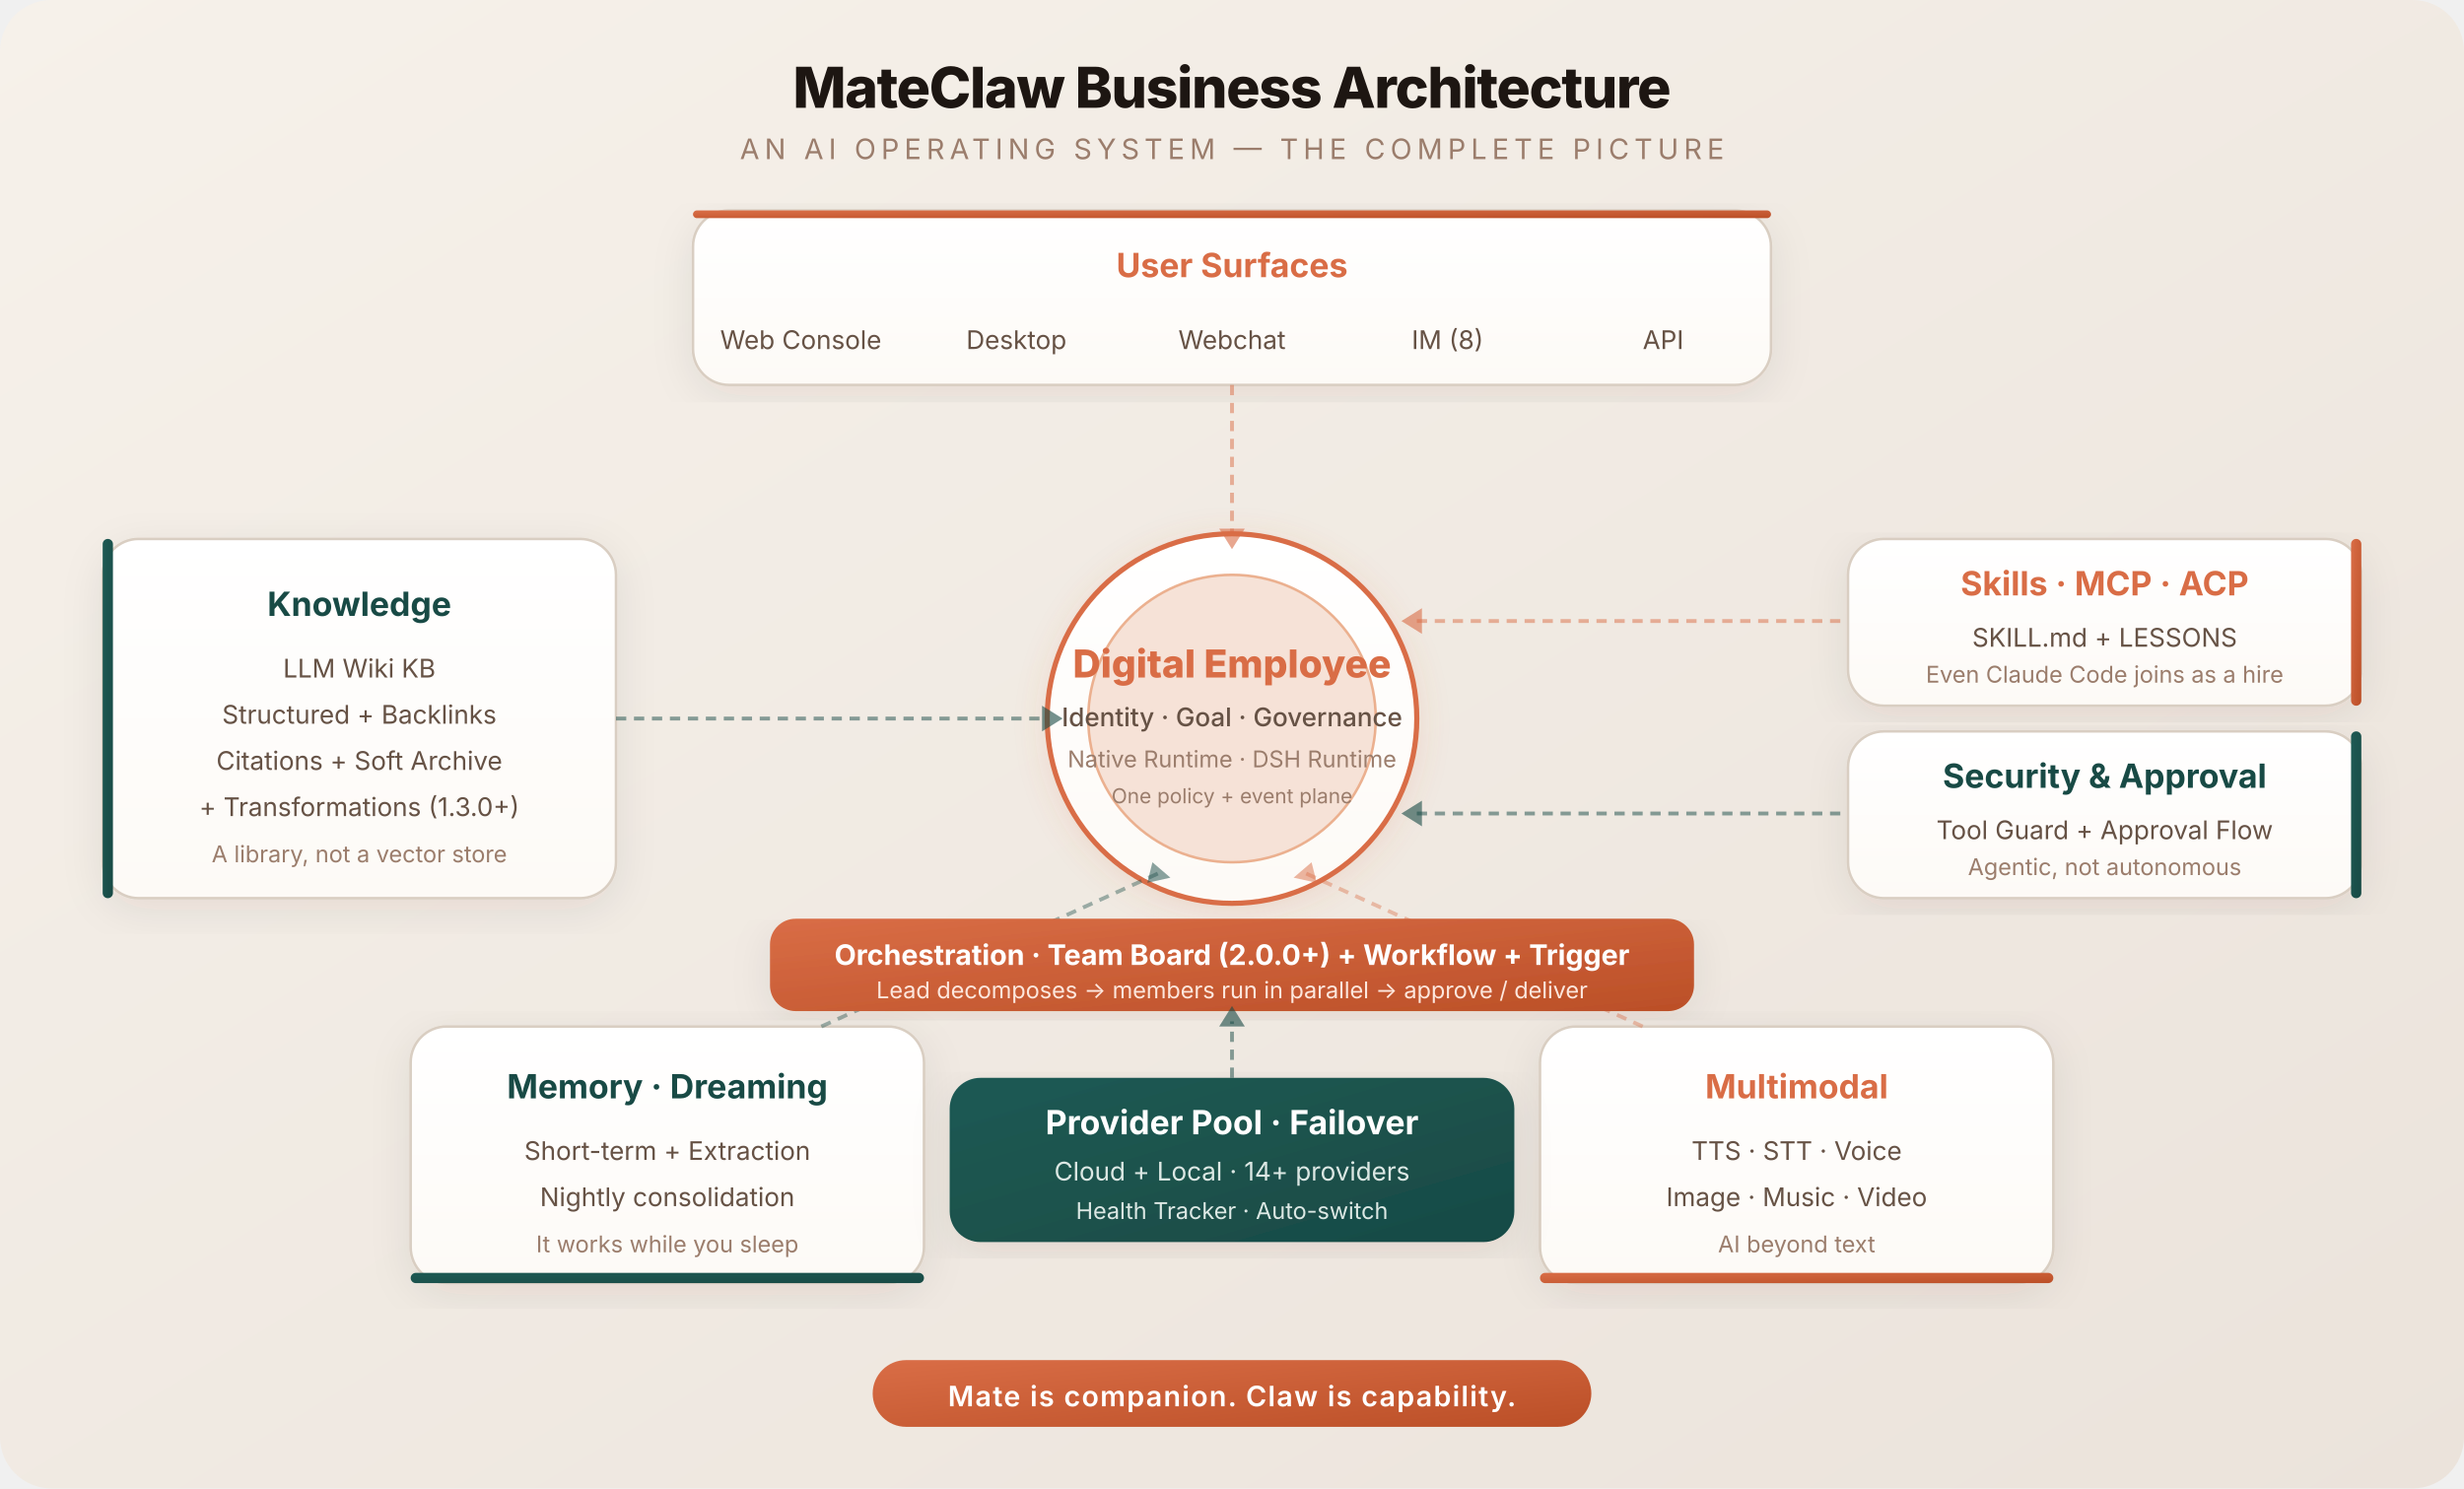
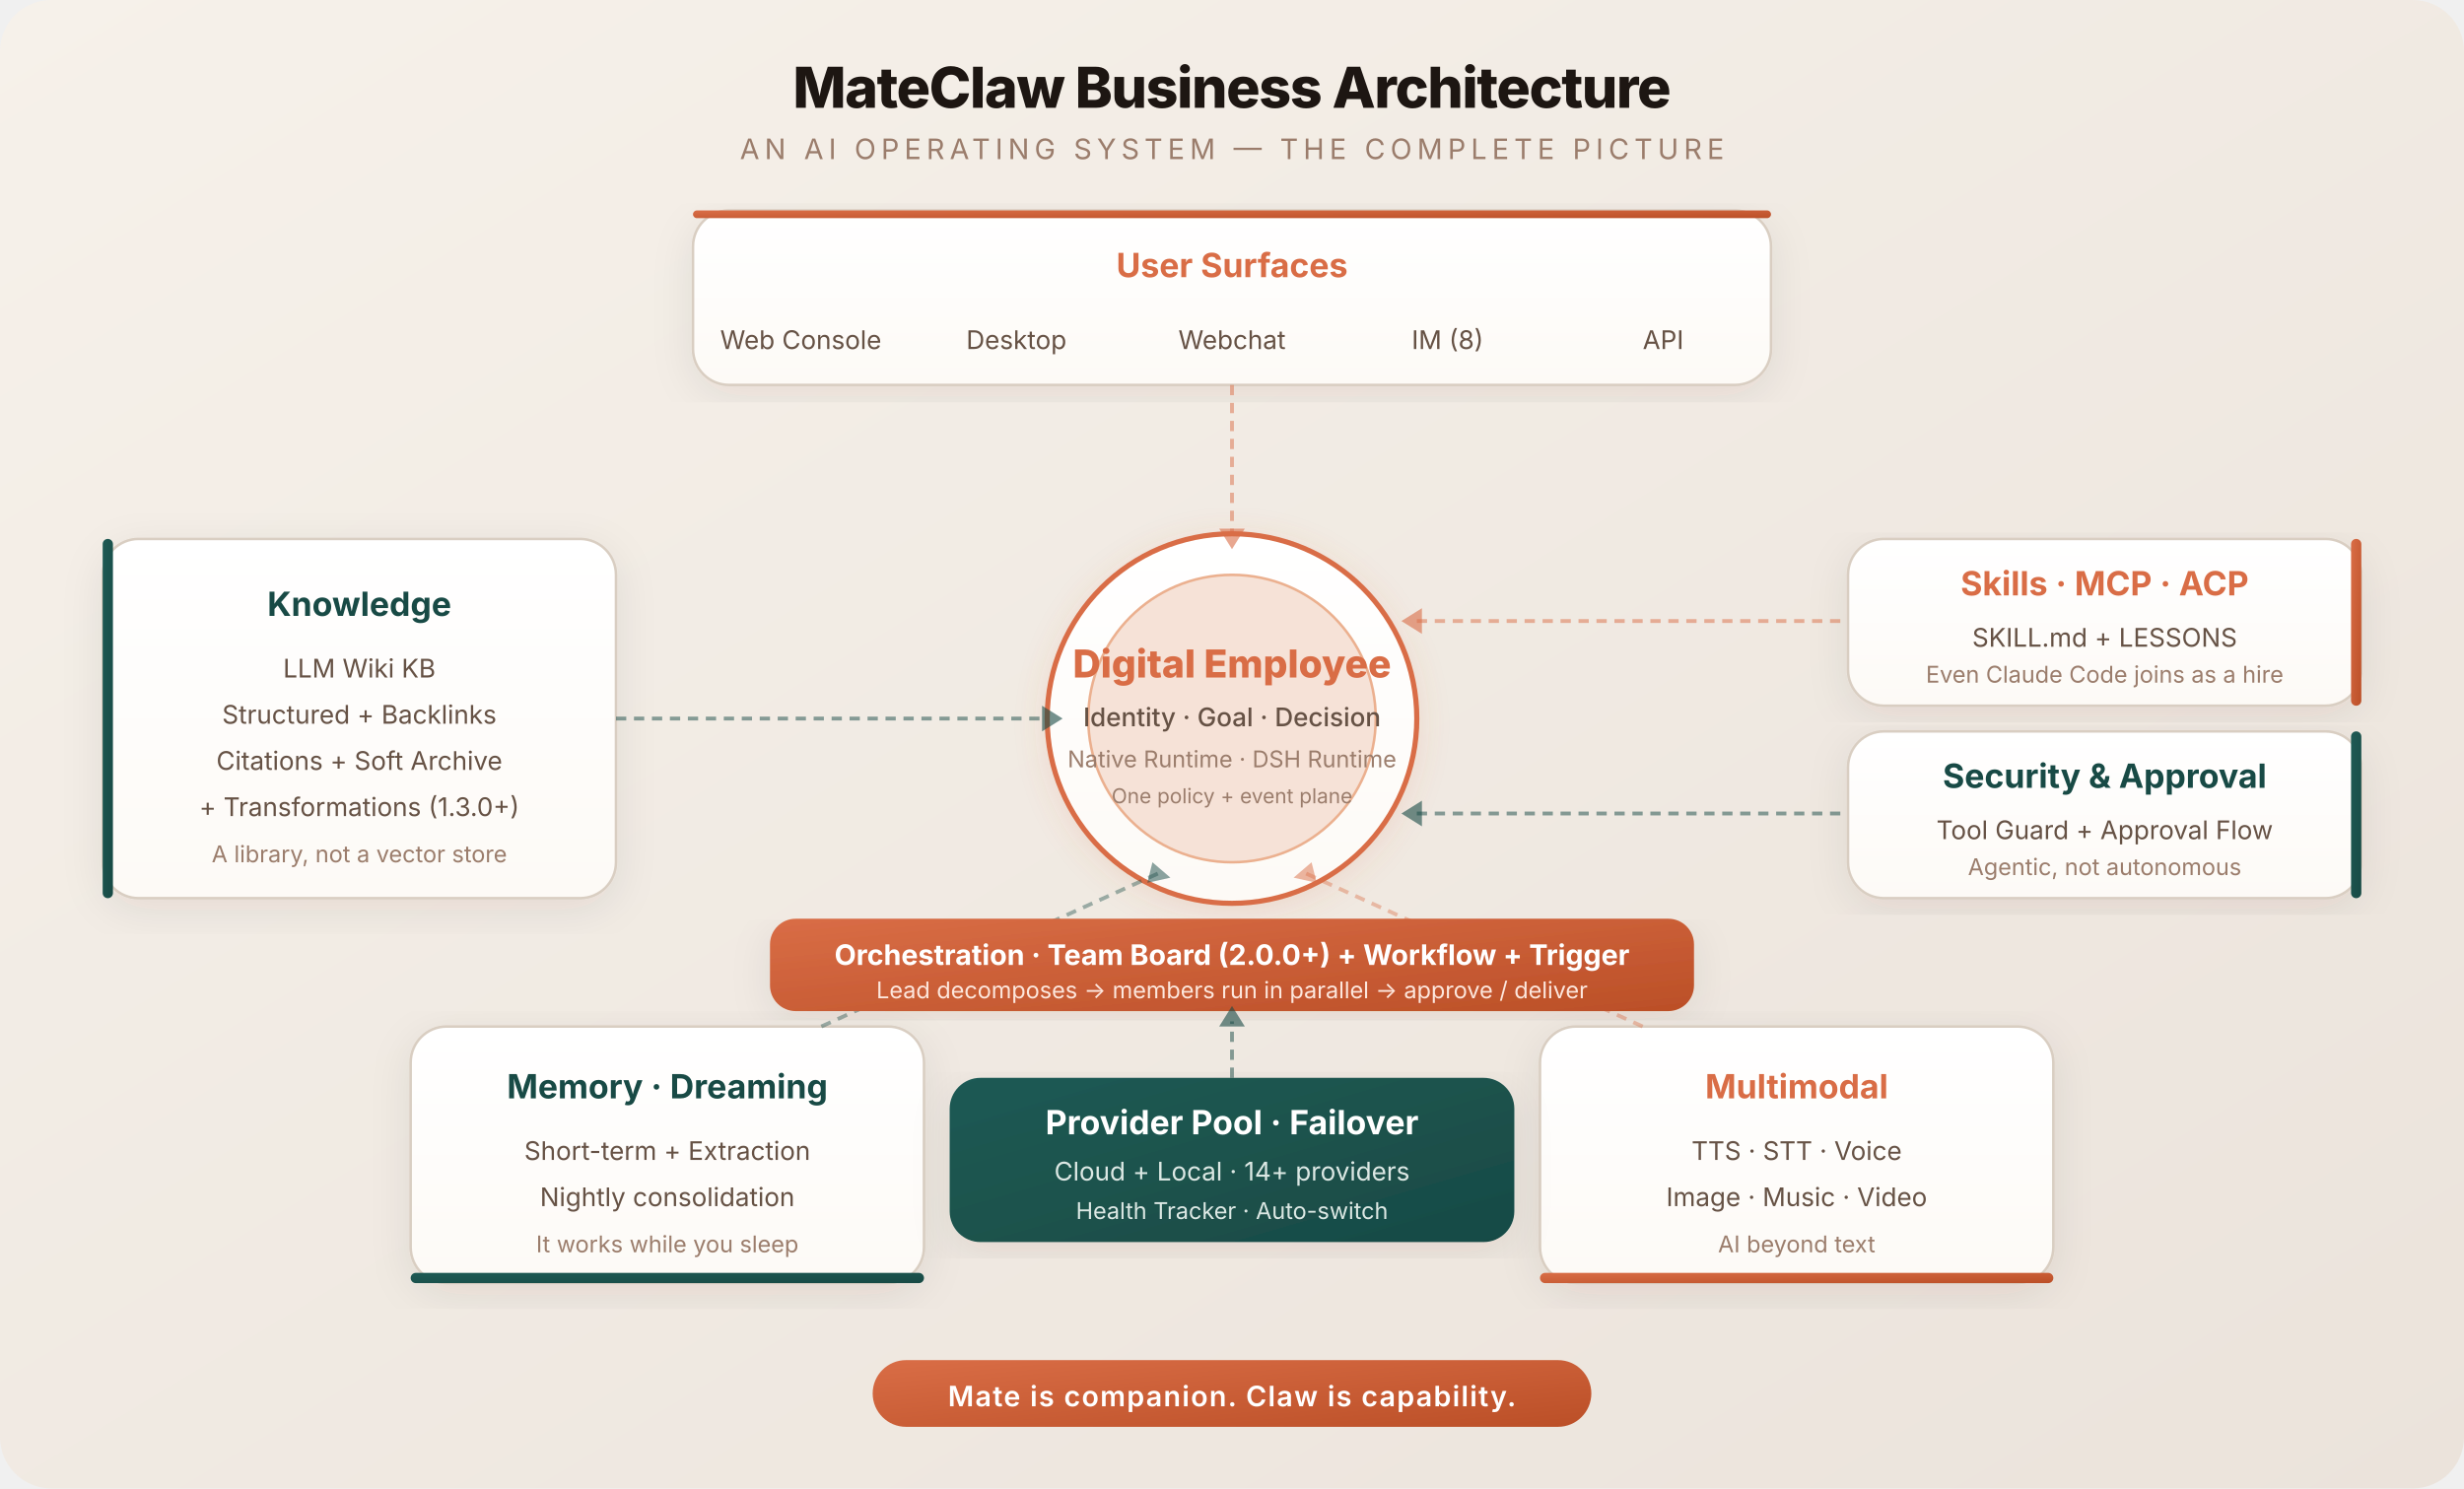
<svg xmlns="http://www.w3.org/2000/svg" viewBox="0 0 960 580" font-family="'Inter','SF Pro Display','Segoe UI',sans-serif">
  <defs>
    <linearGradient id="bg" x1="0" y1="0" x2="1" y2="1">
      <stop offset="0%" stop-color="#f6f1ea" />
      <stop offset="100%" stop-color="#ebe3db" />
    </linearGradient>
    <linearGradient id="primary" x1="0" y1="0" x2="1" y2="1">
      <stop offset="0%" stop-color="#d96d46" />
      <stop offset="100%" stop-color="#bb4f27" />
    </linearGradient>
    <linearGradient id="accent" x1="0" y1="0" x2="1" y2="1">
      <stop offset="0%" stop-color="#1e5a54" />
      <stop offset="100%" stop-color="#184a45" />
    </linearGradient>
    <linearGradient id="warm" x1="0" y1="0" x2="0" y2="1">
      <stop offset="0%" stop-color="#ffffff" />
      <stop offset="100%" stop-color="#fdfaf6" />
    </linearGradient>
    <filter id="shadow">
      <feDropShadow dx="0" dy="4" stdDeviation="8" flood-color="#3a2013" flood-opacity="0.08" />
    </filter>
    <filter id="glow">
      <feDropShadow dx="0" dy="2" stdDeviation="6" flood-color="#d96d46" flood-opacity="0.15" />
    </filter>
  </defs>
  <rect width="960" height="580" rx="20" fill="url(#bg)" />
  <text x="480" y="42" text-anchor="middle" font-size="22" font-weight="800" fill="#1d1612" letter-spacing="-0.5">MateClaw Business Architecture</text>
  <text x="480" y="62" text-anchor="middle" font-size="11" fill="#9b7d6c" letter-spacing="2">AN AI OPERATING SYSTEM — THE COMPLETE PICTURE</text>
  <circle cx="480" cy="280" r="72" fill="url(#warm)" stroke="#d96d46" stroke-width="2" filter="url(#glow)" />
  <circle cx="480" cy="280" r="56" fill="#f6e2d7" stroke="#ebb08f" stroke-width="1" />
  <text x="480" y="264" text-anchor="middle" font-size="15" font-weight="800" fill="#d96d46">Digital Employee</text>
-   <text x="480" y="283" text-anchor="middle" font-size="10" font-weight="500" fill="#665245">Identity · Goal · Governance</text>
+   <text x="480" y="283" text-anchor="middle" font-size="10" font-weight="500" fill="#665245">Identity · Goal · Decision</text>
  <text x="480" y="299" text-anchor="middle" font-size="9" fill="#9b7d6c">Native Runtime · DSH Runtime</text>
  <text x="480" y="313" text-anchor="middle" font-size="8" fill="#9b7d6c">One policy + event plane</text>
  <rect x="270" y="82" width="420" height="68" rx="14" fill="url(#warm)" stroke="#d9cec2" stroke-width="1" filter="url(#shadow)" />
  <rect x="270" y="82" width="420" height="3" rx="1.5" fill="url(#primary)" />
  <text x="480" y="108" text-anchor="middle" font-size="13" font-weight="700" fill="#d96d46">User Surfaces</text>
  <text x="312" y="136" text-anchor="middle" font-size="10" fill="#665245">Web Console</text>
  <text x="396" y="136" text-anchor="middle" font-size="10" fill="#665245">Desktop</text>
  <text x="480" y="136" text-anchor="middle" font-size="10" fill="#665245">Webchat</text>
  <text x="564" y="136" text-anchor="middle" font-size="10" fill="#665245">IM (8)</text>
  <text x="648" y="136" text-anchor="middle" font-size="10" fill="#665245">API</text>
  <line x1="480" y1="150" x2="480" y2="208" stroke="#d96d46" stroke-width="1.5" stroke-dasharray="4,3" opacity="0.5" />
  <polygon points="475,206 480,214 485,206" fill="#d96d46" opacity="0.6" />
  <rect x="40" y="210" width="200" height="140" rx="14" fill="url(#warm)" stroke="#d9cec2" stroke-width="1" filter="url(#shadow)" />
  <rect x="40" y="210" width="4" height="140" rx="2" fill="url(#accent)" />
  <text x="140" y="240" text-anchor="middle" font-size="13" font-weight="700" fill="#184a45">Knowledge</text>
  <text x="140" y="264" text-anchor="middle" font-size="10" fill="#665245">LLM Wiki KB</text>
  <text x="140" y="282" text-anchor="middle" font-size="10" fill="#665245">Structured + Backlinks</text>
  <text x="140" y="300" text-anchor="middle" font-size="10" fill="#665245">Citations + Soft Archive</text>
  <text x="140" y="318" text-anchor="middle" font-size="10" fill="#665245">+ Transformations (1.3.0+)</text>
  <text x="140" y="336" text-anchor="middle" font-size="9" fill="#9b7d6c">A library, not a vector store</text>
  <line x1="240" y1="280" x2="408" y2="280" stroke="#184a45" stroke-width="1.5" stroke-dasharray="4,3" opacity="0.5" />
  <polygon points="406,275 414,280 406,285" fill="#184a45" opacity="0.6" />
  <rect x="720" y="210" width="200" height="65" rx="14" fill="url(#warm)" stroke="#d9cec2" stroke-width="1" filter="url(#shadow)" />
  <rect x="916" y="210" width="4" height="65" rx="2" fill="url(#primary)" />
  <text x="820" y="232" text-anchor="middle" font-size="13" font-weight="700" fill="#d96d46">Skills · MCP · ACP</text>
  <text x="820" y="252" text-anchor="middle" font-size="10" fill="#665245">SKILL.md + LESSONS</text>
  <text x="820" y="266" text-anchor="middle" font-size="9" fill="#9b7d6c">Even Claude Code joins as a hire</text>
  <line x1="552" y1="242" x2="720" y2="242" stroke="#d96d46" stroke-width="1.5" stroke-dasharray="4,3" opacity="0.5" />
  <polygon points="554,237 546,242 554,247" fill="#d96d46" opacity="0.6" />
  <rect x="720" y="285" width="200" height="65" rx="14" fill="url(#warm)" stroke="#d9cec2" stroke-width="1" filter="url(#shadow)" />
  <rect x="916" y="285" width="4" height="65" rx="2" fill="url(#accent)" />
  <text x="820" y="307" text-anchor="middle" font-size="13" font-weight="700" fill="#184a45">Security &amp; Approval</text>
  <text x="820" y="327" text-anchor="middle" font-size="10" fill="#665245">Tool Guard + Approval Flow</text>
  <text x="820" y="341" text-anchor="middle" font-size="9" fill="#9b7d6c">Agentic, not autonomous</text>
  <line x1="552" y1="317" x2="720" y2="317" stroke="#184a45" stroke-width="1.5" stroke-dasharray="4,3" opacity="0.5" />
  <polygon points="554,312 546,317 554,322" fill="#184a45" opacity="0.6" />
  <rect x="160" y="400" width="200" height="100" rx="14" fill="url(#warm)" stroke="#d9cec2" stroke-width="1" filter="url(#shadow)" />
  <rect x="160" y="496" width="200" height="4" rx="2" fill="url(#accent)" />
  <text x="260" y="428" text-anchor="middle" font-size="13" font-weight="700" fill="#184a45">Memory · Dreaming</text>
  <text x="260" y="452" text-anchor="middle" font-size="10" fill="#665245">Short-term + Extraction</text>
  <text x="260" y="470" text-anchor="middle" font-size="10" fill="#665245">Nightly consolidation</text>
  <text x="260" y="488" text-anchor="middle" font-size="9" fill="#9b7d6c">It works while you sleep</text>
  <line x1="320" y1="400" x2="452" y2="340" stroke="#184a45" stroke-width="1.5" stroke-dasharray="4,3" opacity="0.4" />
  <polygon points="449,336 456,342 447,344" fill="#184a45" opacity="0.5" />
  <rect x="600" y="400" width="200" height="100" rx="14" fill="url(#warm)" stroke="#d9cec2" stroke-width="1" filter="url(#shadow)" />
  <rect x="600" y="496" width="200" height="4" rx="2" fill="url(#primary)" />
  <text x="700" y="428" text-anchor="middle" font-size="13" font-weight="700" fill="#d96d46">Multimodal</text>
  <text x="700" y="452" text-anchor="middle" font-size="10" fill="#665245">TTS · STT · Voice</text>
  <text x="700" y="470" text-anchor="middle" font-size="10" fill="#665245">Image · Music · Video</text>
  <text x="700" y="488" text-anchor="middle" font-size="9" fill="#9b7d6c">AI beyond text</text>
  <line x1="640" y1="400" x2="508" y2="340" stroke="#d96d46" stroke-width="1.5" stroke-dasharray="4,3" opacity="0.4" />
  <polygon points="513,344 504,342 511,336" fill="#d96d46" opacity="0.5" />
  <rect x="300" y="358" width="360" height="36" rx="10" fill="url(#primary)" filter="url(#shadow)" />
  <text x="480" y="376" text-anchor="middle" font-size="11" font-weight="700" fill="#ffffff">Orchestration · Team Board (2.0.0+) + Workflow + Trigger</text>
  <text x="480" y="389" text-anchor="middle" font-size="9" fill="#fde7dd">Lead decomposes → members run in parallel → approve / deliver</text>
  <rect x="370" y="420" width="220" height="64" rx="12" fill="url(#accent)" filter="url(#shadow)" />
  <text x="480" y="442" text-anchor="middle" font-size="13" font-weight="700" fill="#ffffff">Provider Pool · Failover</text>
  <text x="480" y="460" text-anchor="middle" font-size="10" fill="#dce8e4">Cloud + Local · 14+ providers</text>
  <text x="480" y="475" text-anchor="middle" font-size="9" fill="#dce8e4">Health Tracker · Auto-switch</text>
  <line x1="480" y1="420" x2="480" y2="398" stroke="#184a45" stroke-width="1.5" stroke-dasharray="4,3" opacity="0.5" />
  <polygon points="475,400 480,392 485,400" fill="#184a45" opacity="0.6" />
  <rect x="340" y="530" width="280" height="26" rx="13" fill="url(#primary)" />
  <text x="480" y="548" text-anchor="middle" font-size="11" font-weight="600" fill="#fff" letter-spacing="0.5">Mate is companion. Claw is capability.</text>
</svg>
